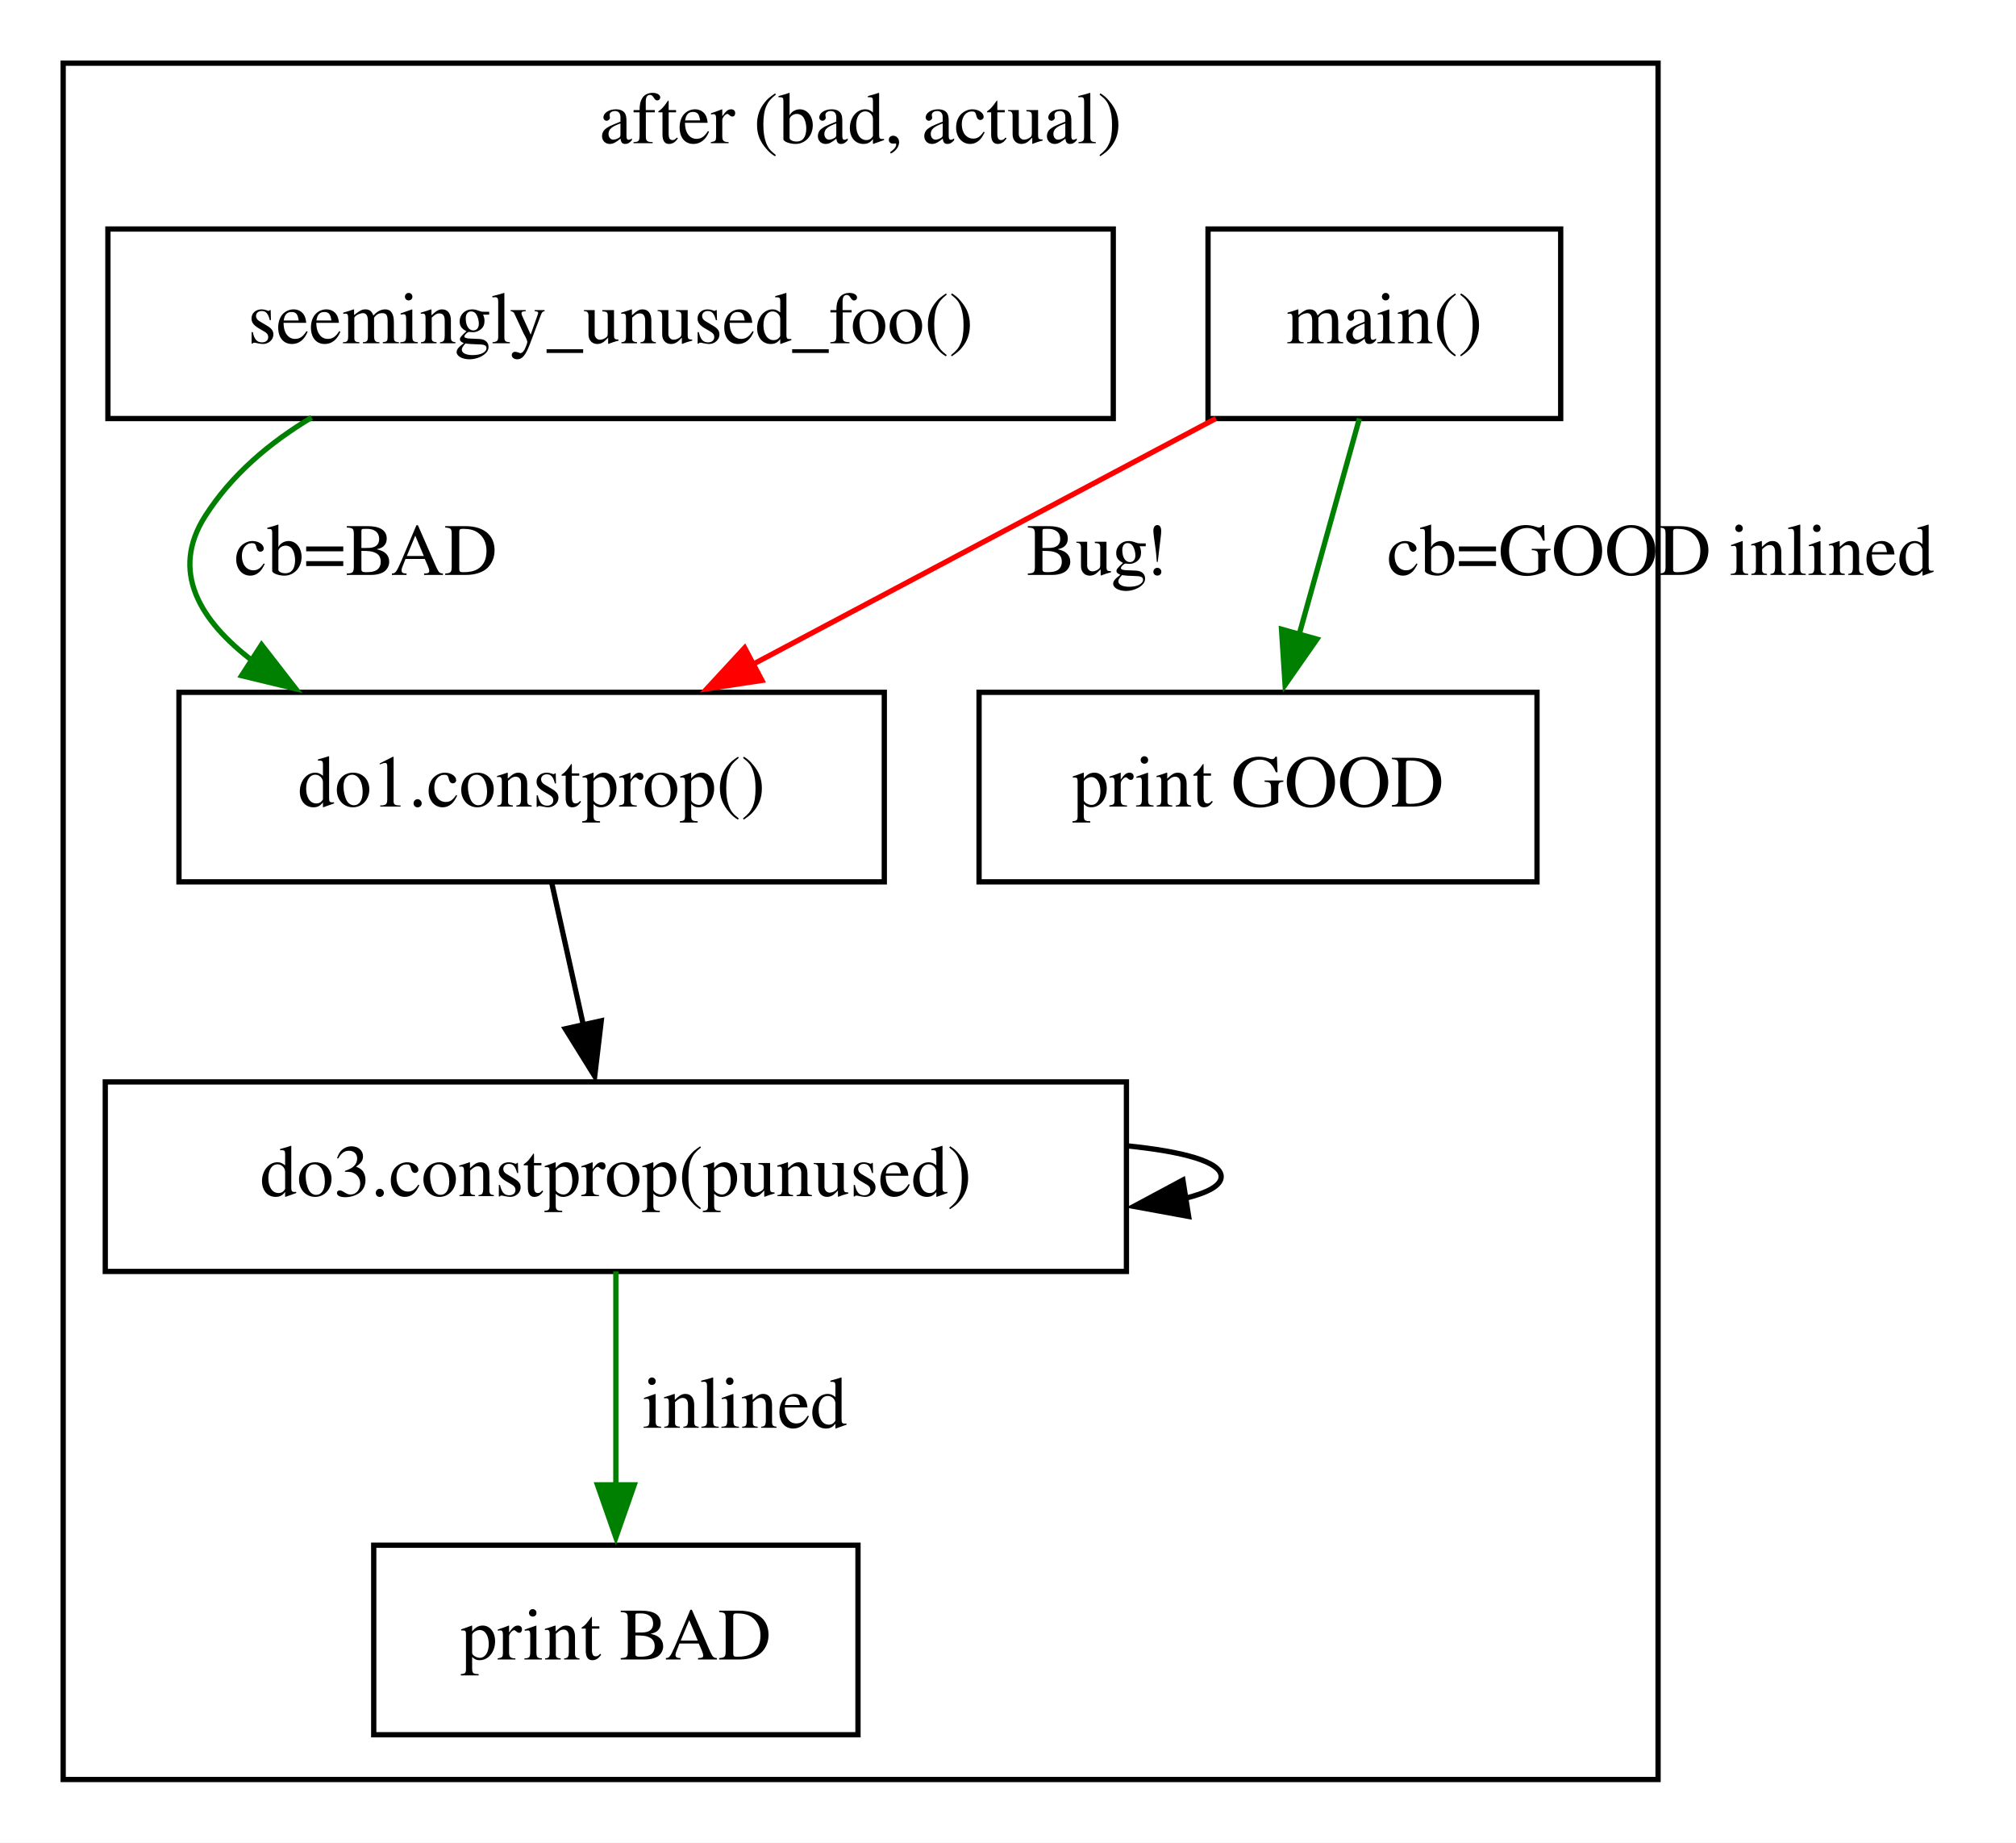
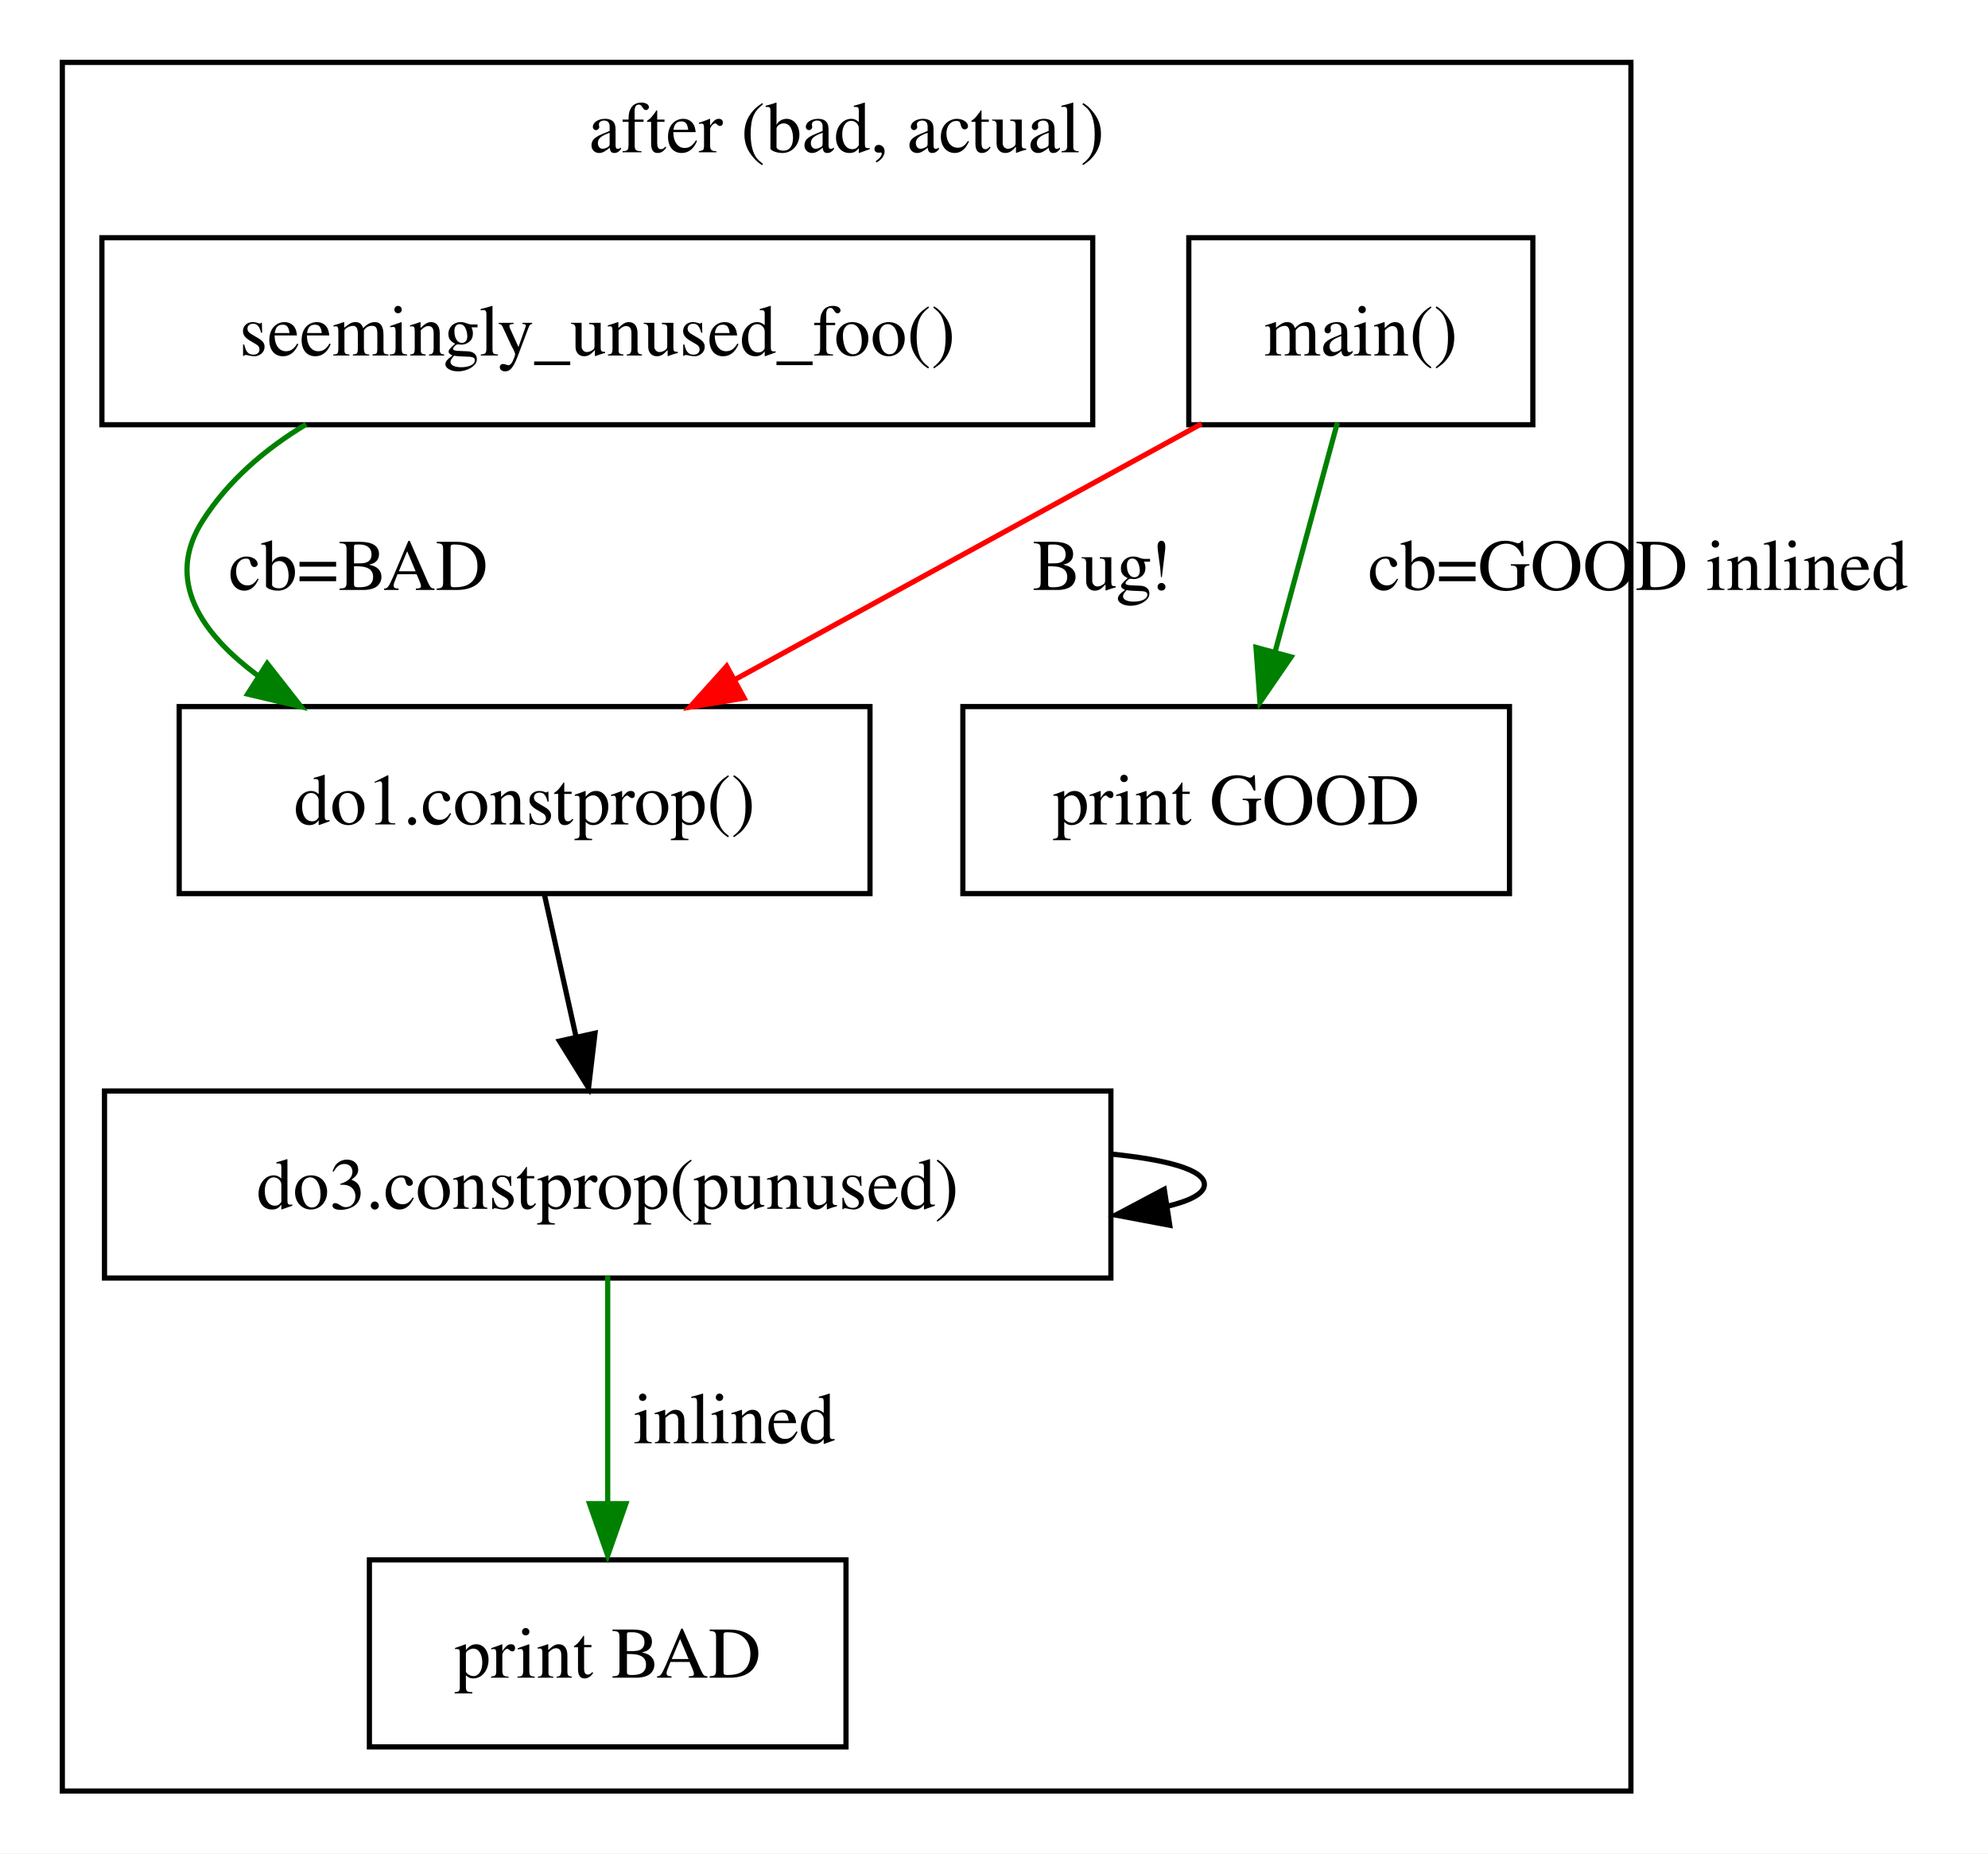
- <svg xmlns="http://www.w3.org/2000/svg" width="383pt" height="350pt" viewBox="0.00 0.00 383.00 350.00">
-   <g id="graph0" class="graph" transform="scale(1 1) rotate(0) translate(4 346)">
-     <polygon fill="white" stroke="none" points="-4,4 -4,-346 379,-346 379,4 -4,4" />
+ <svg xmlns="http://www.w3.org/2000/svg" width="383pt" height="357pt" viewBox="0.00 0.00 382.75 356.75">
+   <g id="graph0" class="graph" transform="scale(1 1) rotate(0) translate(4 352.75)">
+     <polygon fill="white" stroke="none" points="-4,4 -4,-352.75 378.75,-352.75 378.75,4 -4,4" />
    <g id="clust1" class="cluster">
-       <polygon fill="none" stroke="black" points="8,-8 8,-334 311,-334 311,-8 8,-8" />
-       <text text-anchor="middle" x="159.5" y="-318.8" font-family="Times,serif" font-size="14.00">after (bad, actual)</text>
+       <polygon fill="none" stroke="black" points="8,-8 8,-340.75 310,-340.75 310,-8 8,-8" />
+       <text text-anchor="middle" x="159" y="-323.45" font-family="Times,serif" font-size="14.00">after (bad, actual)</text>
    </g>
    <g id="node1" class="node">
-       <polygon fill="none" stroke="black" points="225.5,-266.5 225.5,-302.5 292.5,-302.5 292.5,-266.5 225.5,-266.5" />
-       <text text-anchor="middle" x="259" y="-280.8" font-family="Times,serif" font-size="14.00">main() </text>
+       <polygon fill="none" stroke="black" points="224.88,-271 224.88,-307 291.12,-307 291.12,-271 224.88,-271" />
+       <text text-anchor="middle" x="258" y="-284.32" font-family="Times,serif" font-size="14.00">main() </text>
    </g>
    <g id="node2" class="node">
-       <polygon fill="none" stroke="black" points="182,-178.5 182,-214.5 288,-214.5 288,-178.5 182,-178.5" />
-       <text text-anchor="middle" x="235" y="-192.8" font-family="Times,serif" font-size="14.00">print GOOD </text>
+       <polygon fill="none" stroke="black" points="181.38,-180.75 181.38,-216.75 286.62,-216.75 286.62,-180.75 181.38,-180.75" />
+       <text text-anchor="middle" x="234" y="-194.07" font-family="Times,serif" font-size="14.00">print GOOD </text>
    </g>
    <g id="edge1" class="edge">
-       <path fill="none" stroke="green" d="M254.26,-266.51C250.97,-254.73 246.52,-238.78 242.73,-225.18" />
-       <polygon fill="green" stroke="green" points="246.2,-224.6 240.14,-215.91 239.46,-226.49 246.2,-224.6" />
-       <text text-anchor="middle" x="311.5" y="-236.8" font-family="Times,serif" font-size="14.00">cb=GOOD inlined</text>
+       <path fill="none" stroke="green" d="M253.49,-271.4C250.09,-258.91 245.36,-241.51 241.41,-226.99" />
+       <polygon fill="green" stroke="green" points="244.58,-226.31 238.58,-217.57 237.82,-228.14 244.58,-226.31" />
+       <text text-anchor="middle" x="311.38" y="-239.2" font-family="Times,serif" font-size="14.00">cb=GOOD inlined</text>
    </g>
    <g id="node3" class="node">
-       <polygon fill="none" stroke="black" points="30,-178.5 30,-214.5 164,-214.5 164,-178.5 30,-178.5" />
-       <text text-anchor="middle" x="97" y="-192.8" font-family="Times,serif" font-size="14.00">do1.constprop() </text>
+       <polygon fill="none" stroke="black" points="30.5,-180.75 30.5,-216.75 163.5,-216.75 163.5,-180.75 30.5,-180.75" />
+       <text text-anchor="middle" x="97" y="-194.07" font-family="Times,serif" font-size="14.00">do1.constprop() </text>
    </g>
    <g id="edge2" class="edge">
-       <path fill="none" stroke="red" d="M226.99,-266.51C201.81,-253.14 166.51,-234.4 139.04,-219.82" />
-       <polygon fill="red" stroke="red" points="140.75,-216.76 130.28,-215.17 137.47,-222.95 140.75,-216.76" />
-       <text text-anchor="middle" x="204.5" y="-236.8" font-family="Times,serif" font-size="14.00">Bug!</text>
+       <path fill="none" stroke="red" d="M227.34,-271.19C201.79,-257.19 165.21,-237.14 137.3,-221.84" />
+       <polygon fill="red" stroke="red" points="139.27,-218.38 128.82,-216.64 135.91,-224.52 139.27,-218.38" />
+       <text text-anchor="middle" x="208.25" y="-239.2" font-family="Times,serif" font-size="14.00">Bug!</text>
    </g>
    <g id="node5" class="node">
-       <polygon fill="none" stroke="black" points="16,-104.5 16,-140.5 210,-140.5 210,-104.5 16,-104.5" />
-       <text text-anchor="middle" x="113" y="-118.8" font-family="Times,serif" font-size="14.00">do3.constprop(punused) </text>
+       <polygon fill="none" stroke="black" points="16.12,-106.75 16.12,-142.75 209.88,-142.75 209.88,-106.75 16.12,-106.75" />
+       <text text-anchor="middle" x="113" y="-120.08" font-family="Times,serif" font-size="14.00">do3.constprop(punused) </text>
    </g>
    <g id="edge4" class="edge">
-       <path fill="none" stroke="black" d="M100.71,-178.8C102.53,-170.62 104.77,-160.56 106.83,-151.26" />
-       <polygon fill="black" stroke="black" points="110.23,-152.11 108.98,-141.59 103.39,-150.59 110.23,-152.11" />
+       <path fill="none" stroke="black" d="M100.71,-181.05C102.57,-172.69 104.86,-162.36 106.97,-152.9" />
+       <polygon fill="black" stroke="black" points="110.56,-153.88 109.31,-143.36 103.72,-152.36 110.56,-153.88" />
    </g>
    <g id="node4" class="node">
-       <polygon fill="none" stroke="black" points="16.5,-266.5 16.5,-302.5 207.5,-302.5 207.5,-266.5 16.5,-266.5" />
-       <text text-anchor="middle" x="112" y="-280.8" font-family="Times,serif" font-size="14.00">seemingly_unused_foo() </text>
+       <polygon fill="none" stroke="black" points="15.62,-271 15.62,-307 206.38,-307 206.38,-271 15.62,-271" />
+       <text text-anchor="middle" x="111" y="-284.32" font-family="Times,serif" font-size="14.00">seemingly_unused_foo() </text>
    </g>
    <g id="edge3" class="edge">
-       <path fill="none" stroke="green" d="M55.22,-266.71C47.2,-261.93 40,-255.81 35,-248 28.28,-237.5 33.91,-228.14 44.05,-220.43" />
-       <polygon fill="green" stroke="green" points="45.69,-223.54 52.19,-215.17 41.89,-217.66 45.69,-223.54" />
-       <text text-anchor="middle" x="65.5" y="-236.8" font-family="Times,serif" font-size="14.00">cb=BAD</text>
+       <path fill="none" stroke="green" d="M54.94,-271.09C47.03,-266.32 39.93,-260.24 35,-252.5 27.73,-241.08 34.58,-230.83 45.99,-222.46" />
+       <polygon fill="green" stroke="green" points="47.44,-225.05 53.98,-216.71 43.67,-219.15 47.44,-225.05" />
+       <text text-anchor="middle" x="65" y="-239.2" font-family="Times,serif" font-size="14.00">cb=BAD</text>
    </g>
    <g id="edge5" class="edge">
-       <path fill="none" stroke="black" d="M209.9,-128.38C220.88,-127.28 228,-125.32 228,-122.5 228,-120.83 225.49,-119.46 221.15,-118.39" />
-       <polygon fill="black" stroke="black" points="221.82,-114.95 211.4,-116.86 220.73,-121.86 221.82,-114.95" />
+       <path fill="none" stroke="black" d="M209.8,-130.63C220.77,-129.53 227.88,-127.57 227.88,-124.75 227.88,-122.99 225.1,-121.56 220.34,-120.47" />
+       <polygon fill="black" stroke="black" points="221.21,-116.91 210.8,-118.87 220.16,-123.83 221.21,-116.91" />
    </g>
    <g id="node6" class="node">
-       <polygon fill="none" stroke="black" points="67,-16.5 67,-52.5 159,-52.5 159,-16.5 67,-16.5" />
-       <text text-anchor="middle" x="113" y="-30.8" font-family="Times,serif" font-size="14.00">print BAD </text>
+       <polygon fill="none" stroke="black" points="67.12,-16.5 67.12,-52.5 158.88,-52.5 158.88,-16.5 67.12,-16.5" />
+       <text text-anchor="middle" x="113" y="-29.82" font-family="Times,serif" font-size="14.00">print BAD </text>
    </g>
    <g id="edge6" class="edge">
-       <path fill="none" stroke="green" d="M113,-104.51C113,-92.85 113,-77.1 113,-63.59" />
-       <polygon fill="green" stroke="green" points="116.5,-63.97 113,-53.97 109.5,-63.97 116.5,-63.97" />
-       <text text-anchor="middle" x="137.5" y="-74.8" font-family="Times,serif" font-size="14.00">inlined</text>
+       <path fill="none" stroke="green" d="M113,-107.15C113,-94.78 113,-77.6 113,-63.17" />
+       <polygon fill="green" stroke="green" points="116.5,-63.32 113,-53.32 109.5,-63.32 116.5,-63.32" />
+       <text text-anchor="middle" x="137.38" y="-74.95" font-family="Times,serif" font-size="14.00">inlined</text>
    </g>
  </g>
</svg>
